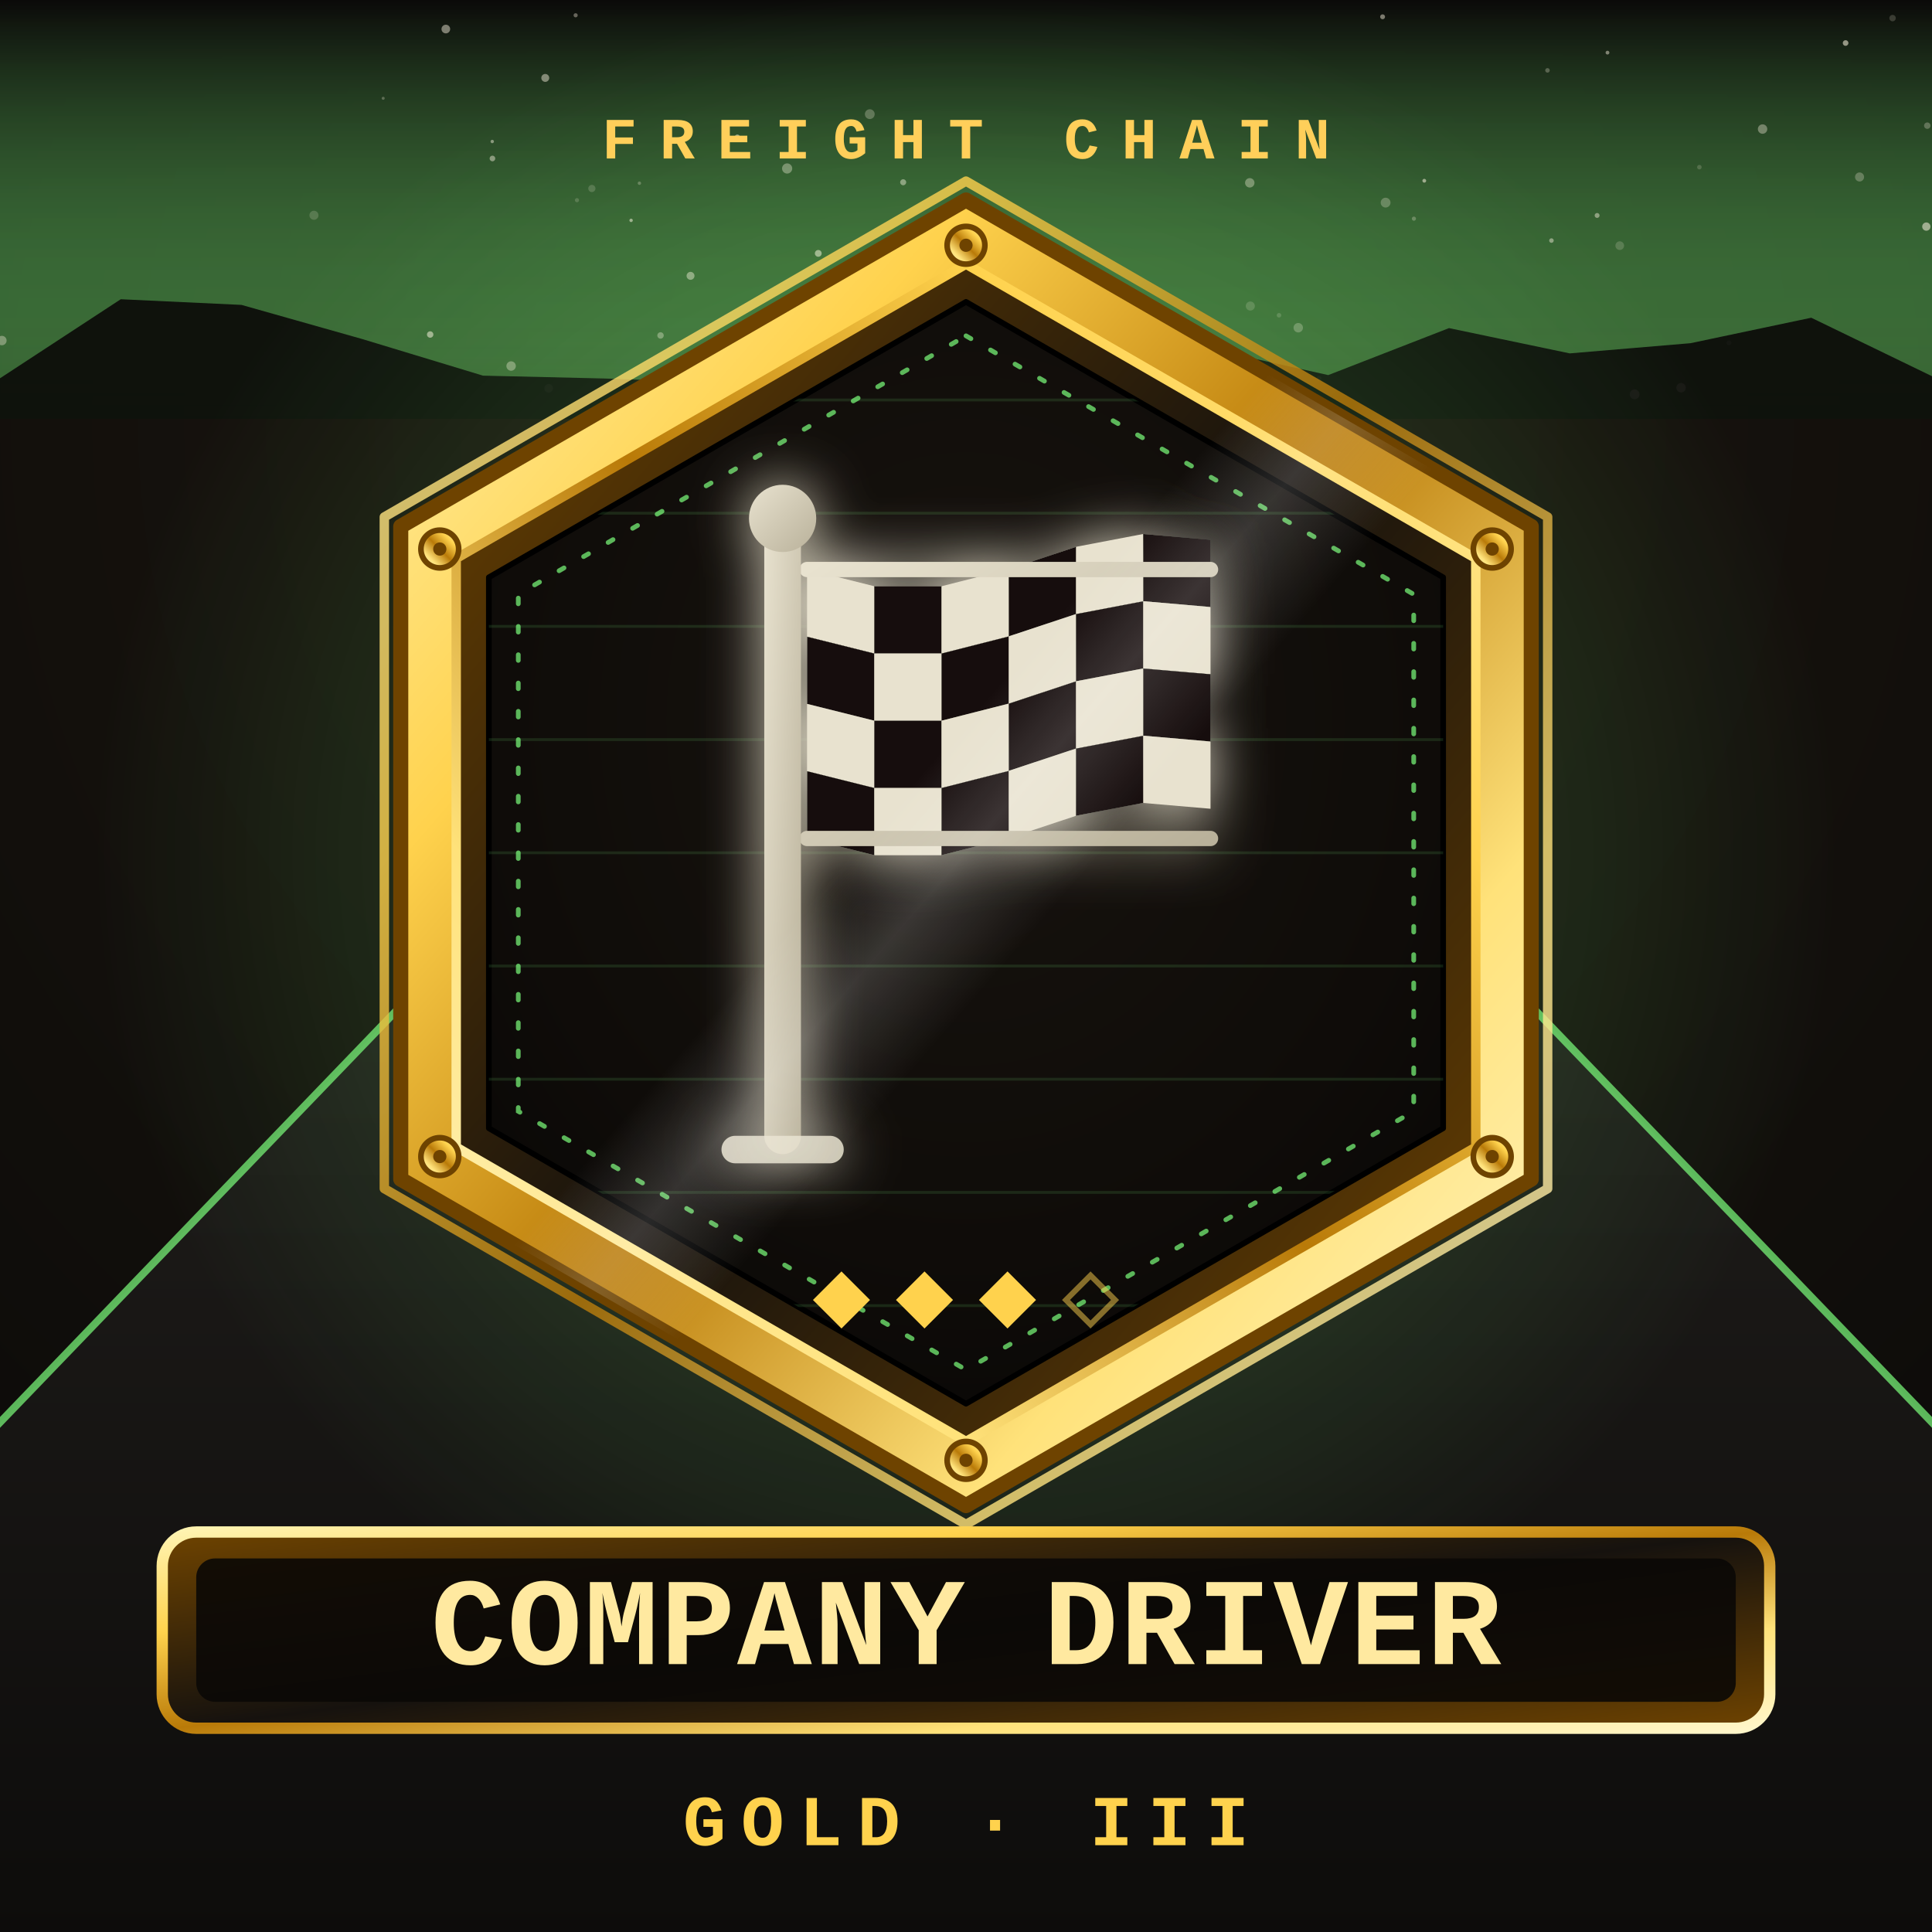
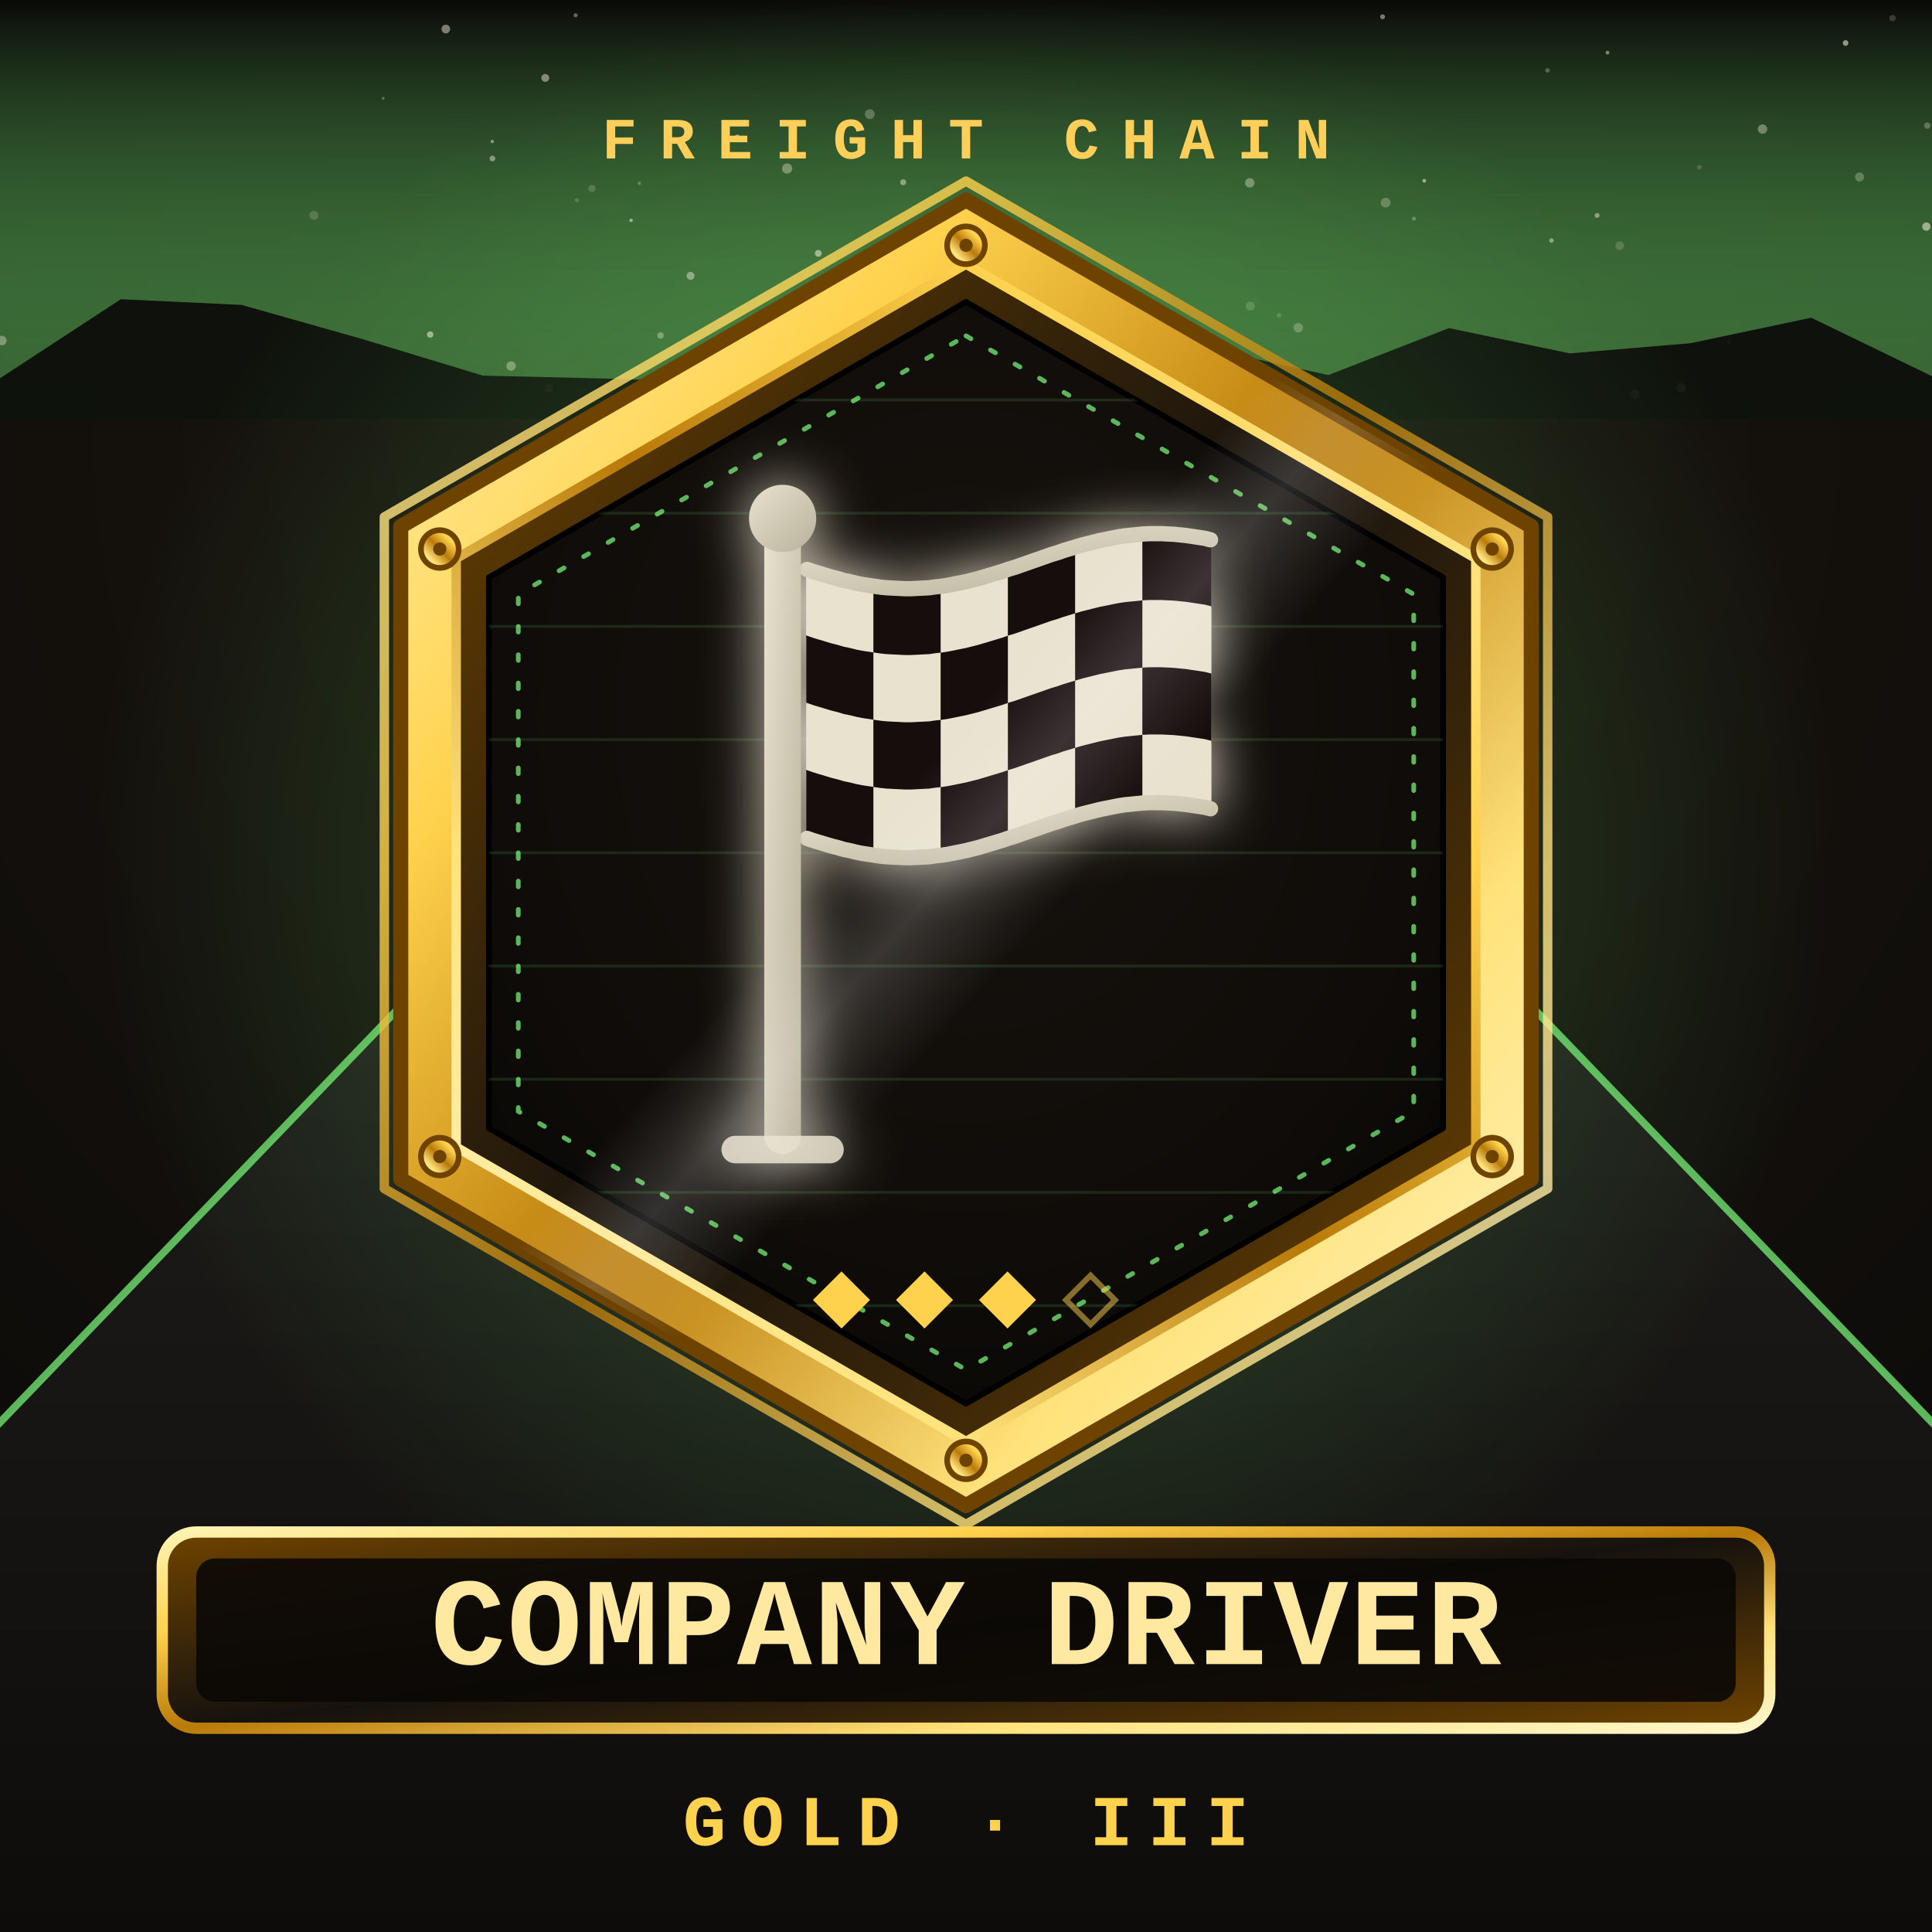
<svg xmlns="http://www.w3.org/2000/svg" width="1024" height="1024" viewBox="0 0 1024 1024" role="img" aria-label="Company Driver – Freight Chain achievement">
  <defs>
    <radialGradient id="bg" cx="50%" cy="22%" r="85%">
      <stop offset="0" stop-color="#1d1710" />
      <stop offset="1" stop-color="#0b0a09" />
    </radialGradient>
    <linearGradient id="sky" x1="0" y1="0" x2="0" y2="1">
      <stop offset="0" stop-color="#0b0a09" />
      <stop offset="1" stop-color="#7cff7c" stop-opacity="0.34" />
    </linearGradient>
    <linearGradient id="road" x1="0" y1="0" x2="0" y2="1">
      <stop offset="0" stop-color="#2a2724" />
      <stop offset="1" stop-color="#0d0c0b" />
    </linearGradient>
    <linearGradient id="rim" x1="0" y1="0" x2="1" y2="1">
      <stop offset="0%" stop-color="#fff3b0" />
      <stop offset="25%" stop-color="#ffd24d" />
      <stop offset="50%" stop-color="#b97a08" />
      <stop offset="75%" stop-color="#ffe27a" />
      <stop offset="100%" stop-color="#fff6c9" />
    </linearGradient>
    <linearGradient id="rimB" x1="1" y1="0" x2="0" y2="1">
      <stop offset="0%" stop-color="#fff3b0" />
      <stop offset="25%" stop-color="#ffd24d" />
      <stop offset="50%" stop-color="#b97a08" />
      <stop offset="75%" stop-color="#ffe27a" />
      <stop offset="100%" stop-color="#fff6c9" />
    </linearGradient>
    <linearGradient id="bevel" x1="0" y1="0" x2="1" y2="1">
      <stop offset="0" stop-color="#6e4300" />
      <stop offset=".5" stop-color="#16120e" />
      <stop offset="1" stop-color="#6e4300" />
    </linearGradient>
    <radialGradient id="plate" cx="50%" cy="38%" r="75%">
      <stop offset="0" stop-color="#17130f" />
      <stop offset=".65" stop-color="#0f0c09" />
      <stop offset="1" stop-color="#070605" />
    </radialGradient>
    <radialGradient id="halo" cx="50%" cy="50%" r="50%">
      <stop offset="0" stop-color="#7cff7c" stop-opacity="0.3" />
      <stop offset="1" stop-color="#7cff7c" stop-opacity="0" />
    </radialGradient>
    <linearGradient id="ga" x1="0" y1="0" x2="1" y2="1">
      <stop offset="0" stop-color="#e8e2cf" />
      <stop offset="1" stop-color="#b9b19a" />
    </linearGradient>
    <linearGradient id="sheen" x1="0" y1="0" x2="1" y2="1">
      <stop offset="0" stop-color="#fff" stop-opacity="0" />
      <stop offset=".45" stop-color="#fff" stop-opacity="0" />
      <stop offset=".5" stop-color="#fff" stop-opacity="0.16" />
      <stop offset=".56" stop-color="#fff" stop-opacity="0" />
      <stop offset="1" stop-color="#fff" stop-opacity="0" />
    </linearGradient>
    <filter id="glow" x="-30%" y="-30%" width="160%" height="160%">
      <feGaussianBlur stdDeviation="9" result="b" />
      <feMerge>
        <feMergeNode in="b" />
        <feMergeNode in="SourceGraphic" />
      </feMerge>
    </filter>
  </defs>
  <rect width="1024" height="1024" fill="url(#bg)" />
  <rect width="1024" height="222" fill="url(#sky)" />
  <circle cx="305.1" cy="8.1" r="1.1" fill="#e8e2cf" opacity="0.4" />
  <circle cx="366" cy="146.2" r="2.1" fill="#e8e2cf" opacity="0.5" />
  <circle cx="1" cy="180.5" r="2.5" fill="#e8e2cf" opacity="0.4" />
  <circle cx="350.1" cy="177.8" r="1.7" fill="#e8e2cf" opacity="0.4" />
  <circle cx="260.9" cy="75" r="0.9" fill="#e8e2cf" opacity="0.5" />
  <circle cx="390.8" cy="72.7" r="1.4" fill="#e8e2cf" opacity="0.6" />
  <circle cx="313.7" cy="99.9" r="1.9" fill="#e8e2cf" opacity="0.2" />
  <circle cx="338.9" cy="97.1" r="0.9" fill="#e8e2cf" opacity="0.3" />
  <circle cx="852" cy="27.9" r="1" fill="#e8e2cf" opacity="0.5" />
  <circle cx="916.4" cy="181.7" r="1.3" fill="#e8e2cf" opacity="0.3" />
  <circle cx="228" cy="177.3" r="1.7" fill="#e8e2cf" opacity="0.6" />
  <circle cx="662.4" cy="96.9" r="2.5" fill="#e8e2cf" opacity="0.4" />
  <circle cx="985.6" cy="93.8" r="2.4" fill="#e8e2cf" opacity="0.3" />
  <circle cx="891" cy="205.5" r="2.5" fill="#e8e2cf" opacity="0.6" />
  <circle cx="289" cy="41.3" r="2.1" fill="#e8e2cf" opacity="0.5" />
  <circle cx="417.2" cy="89.3" r="2.7" fill="#e8e2cf" opacity="0.4" />
  <circle cx="290.8" cy="205.8" r="2.3" fill="#e8e2cf" opacity="0.4" />
  <circle cx="699.1" cy="200.5" r="1.3" fill="#e8e2cf" opacity="0.4" />
  <circle cx="749.4" cy="115.9" r="1.1" fill="#e8e2cf" opacity="0.3" />
  <circle cx="662.7" cy="162.2" r="2.4" fill="#e8e2cf" opacity="0.2" />
  <circle cx="433.7" cy="134.3" r="1.8" fill="#e8e2cf" opacity="0.6" />
  <circle cx="261" cy="84" r="1.5" fill="#e8e2cf" opacity="0.5" />
  <circle cx="900.7" cy="88.6" r="1.2" fill="#e8e2cf" opacity="0.2" />
  <circle cx="858.5" cy="130.2" r="2.3" fill="#e8e2cf" opacity="0.2" />
  <circle cx="1021" cy="120.1" r="2.2" fill="#e8e2cf" opacity="0.6" />
  <circle cx="820.2" cy="37.3" r="1.2" fill="#e8e2cf" opacity="0.3" />
  <circle cx="461" cy="60.5" r="2.6" fill="#e8e2cf" opacity="0.3" />
  <circle cx="934.2" cy="68.4" r="2.5" fill="#e8e2cf" opacity="0.4" />
  <circle cx="334.5" cy="116.8" r="0.9" fill="#e8e2cf" opacity="0.6" />
  <circle cx="978.2" cy="22.8" r="1.5" fill="#e8e2cf" opacity="0.6" />
  <circle cx="677.9" cy="167.1" r="1.2" fill="#e8e2cf" opacity="0.2" />
  <circle cx="478.7" cy="96.6" r="1.6" fill="#e8e2cf" opacity="0.5" />
  <circle cx="866.4" cy="209" r="2.6" fill="#e8e2cf" opacity="0.6" />
  <circle cx="822.3" cy="127.5" r="1.2" fill="#e8e2cf" opacity="0.5" />
  <circle cx="754.9" cy="95.8" r="1" fill="#e8e2cf" opacity="0.6" />
  <circle cx="732.8" cy="8.9" r="1.3" fill="#e8e2cf" opacity="0.5" />
  <circle cx="270.9" cy="194" r="2.5" fill="#e8e2cf" opacity="0.4" />
  <circle cx="1021.5" cy="66.6" r="1.7" fill="#e8e2cf" opacity="0.3" />
  <circle cx="166.4" cy="114.1" r="2.4" fill="#e8e2cf" opacity="0.2" />
  <circle cx="846.5" cy="114.2" r="1.3" fill="#e8e2cf" opacity="0.5" />
  <circle cx="236.3" cy="15.4" r="2.3" fill="#e8e2cf" opacity="0.5" />
  <circle cx="688.1" cy="173.7" r="2.5" fill="#e8e2cf" opacity="0.3" />
  <circle cx="734.4" cy="107.4" r="2.6" fill="#e8e2cf" opacity="0.3" />
  <circle cx="305.8" cy="106.1" r="1.1" fill="#e8e2cf" opacity="0.2" />
  <circle cx="1003.1" cy="9.6" r="1.7" fill="#e8e2cf" opacity="0.2" />
  <circle cx="203.1" cy="52.1" r="0.8" fill="#e8e2cf" opacity="0.3" />
  <path d="M0 222L0 200.5L64 158.6L128 161.6L192 179.7L256 199.1L320 200.6L384 202.9L448 200.5L512 178.2L576 191.5L640 184.6L704 198.8L768 173.9L832 187.3L896 181.9L960 168.4L1024 199.4L1024 222Z" fill="#0a0908" opacity=".9" />
  <polygon points="512,222 -260,1024 1284,1024" fill="url(#road)" />
  <line x1="512" y1="222" x2="-260" y2="1024" stroke="#7cff7c" stroke-width="4" opacity=".7" />
  <line x1="512" y1="222" x2="1284" y2="1024" stroke="#7cff7c" stroke-width="4" opacity=".7" />
  <polygon points="510.4,222.9 513.6,222.9 514.1,247 509.9,247" fill="#ffcf5a" opacity="0.8" />
  <polygon points="508.8,296.6 515.2,296.6 516.4,349.9 507.6,349.9" fill="#ffcf5a" opacity="0.8" />
  <polygon points="505.8,428.4 518.2,428.4 519.8,502.4 504.2,502.4" fill="#ffcf5a" opacity="0.8" />
  <polygon points="501.9,603.9 522.1,603.9 524.1,695.3 499.9,695.3" fill="#ffcf5a" opacity="0.8" />
  <circle cx="512" cy="452" r="470" fill="url(#halo)" />
  <text x="512" y="84" text-anchor="middle" font-family="ui-monospace,'SF Mono',Menlo,Consolas,'Liberation Mono','DejaVu Sans Mono',monospace" font-size="31" font-weight="700" fill="#ffcf5a" letter-spacing="12">FREIGHT CHAIN</text>
  <polygon points="512,96 820.3,274 820.3,630 512,808 203.7,630 203.7,274" fill="none" stroke="url(#rim)" stroke-width="5" stroke-linejoin="round" opacity=".8" />
  <polygon points="512,106 811.6,279 811.6,625 512,798 212.4,625 212.4,279" fill="url(#rim)" stroke="#6e4300" stroke-width="8" stroke-linejoin="round" />
  <polygon points="512,140 782.2,296 782.2,608 512,764 241.8,608 241.8,296" fill="url(#bevel)" stroke="url(#rimB)" stroke-width="5" stroke-linejoin="round" />
  <polygon points="512,160 764.9,306 764.9,598 512,744 259.1,598 259.1,306" fill="url(#plate)" stroke="#000" stroke-width="3" stroke-linejoin="round" />
  <g stroke="#7cff7c" stroke-width="1.5" opacity="0.12" clip-path="url(#cl)">
    <line x1="212" y1="212" x2="812" y2="212" />
    <line x1="212" y1="272" x2="812" y2="272" />
    <line x1="212" y1="332" x2="812" y2="332" />
    <line x1="212" y1="392" x2="812" y2="392" />
    <line x1="212" y1="452" x2="812" y2="452" />
    <line x1="212" y1="512" x2="812" y2="512" />
    <line x1="212" y1="572" x2="812" y2="572" />
    <line x1="212" y1="632" x2="812" y2="632" />
    <line x1="212" y1="692" x2="812" y2="692" />
  </g>
  <clipPath id="cl">
    <polygon points="512,160 764.9,306 764.9,598 512,744 259.1,598 259.1,306" />
  </clipPath>
  <polygon points="512,178 749.3,315 749.3,589 512,726 274.7,589 274.7,315" fill="none" stroke="#7cff7c" stroke-width="2.5" stroke-dasharray="3 12" stroke-linecap="round" opacity="0.7" />
  <circle cx="512" cy="130" r="10" fill="url(#rimB)" stroke="#6e4300" stroke-width="3" />
  <circle cx="512" cy="130" r="3.5" fill="#6e4300" />
  <circle cx="790.9" cy="291" r="10" fill="url(#rimB)" stroke="#6e4300" stroke-width="3" />
  <circle cx="790.9" cy="291" r="3.5" fill="#6e4300" />
  <circle cx="790.9" cy="613" r="10" fill="url(#rimB)" stroke="#6e4300" stroke-width="3" />
  <circle cx="790.9" cy="613" r="3.5" fill="#6e4300" />
  <circle cx="512" cy="774" r="10" fill="url(#rimB)" stroke="#6e4300" stroke-width="3" />
  <circle cx="512" cy="774" r="3.5" fill="#6e4300" />
  <circle cx="233.1" cy="613" r="10" fill="url(#rimB)" stroke="#6e4300" stroke-width="3" />
  <circle cx="233.1" cy="613" r="3.5" fill="#6e4300" />
  <circle cx="233.1" cy="291" r="10" fill="url(#rimB)" stroke="#6e4300" stroke-width="3" />
  <circle cx="233.1" cy="291" r="3.5" fill="#6e4300" />
  <g transform="translate(512 440) scale(1.62)" filter="url(#glow)">
    <g>
-       <path d="M-54,-87.274Q14,-106 82,-97.042" fill="none" stroke="url(#ga)" stroke-width="3" opacity="0" />
-       <polygon points="-52,-85.3 -30,-79.8 -30,-57.8 -52,-63.3" fill="#e8e2cf" />
-       <polygon points="-52,-63.3 -30,-57.8 -30,-35.8 -52,-41.3" fill="#120d08" />
-       <polygon points="-52,-41.3 -30,-35.8 -30,-13.8 -52,-19.3" fill="#e8e2cf" />
-       <polygon points="-52,-19.3 -30,-13.8 -30,8.2 -52,2.7" fill="#120d08" />
-       <polygon points="-30,-79.8 -8,-79.8 -8,-57.8 -30,-57.8" fill="#120d08" />
-       <polygon points="-30,-57.8 -8,-57.8 -8,-35.8 -30,-35.8" fill="#e8e2cf" />
-       <polygon points="-30,-35.8 -8,-35.8 -8,-13.8 -30,-13.8" fill="#120d08" />
-       <polygon points="-30,-13.8 -8,-13.8 -8,8.2 -30,8.2" fill="#e8e2cf" />
-       <polygon points="-8,-79.8 14,-85.4 14,-63.4 -8,-57.8" fill="#e8e2cf" />
-       <polygon points="-8,-57.8 14,-63.4 14,-41.4 -8,-35.8" fill="#120d08" />
-       <polygon points="-8,-35.8 14,-41.4 14,-19.4 -8,-13.8" fill="#e8e2cf" />
-       <polygon points="-8,-13.8 14,-19.4 14,2.6 -8,8.2" fill="#120d08" />
-       <polygon points="14,-85.4 36,-92.7 36,-70.7 14,-63.4" fill="#120d08" />
-       <polygon points="14,-63.4 36,-70.7 36,-48.7 14,-41.4" fill="#e8e2cf" />
-       <polygon points="14,-41.4 36,-48.7 36,-26.7 14,-19.4" fill="#120d08" />
-       <polygon points="14,-19.4 36,-26.7 36,-4.7 14,2.6" fill="#e8e2cf" />
-       <polygon points="36,-92.7 58,-96.9 58,-74.9 36,-70.7" fill="#e8e2cf" />
-       <polygon points="36,-70.7 58,-74.9 58,-52.9 36,-48.7" fill="#120d08" />
-       <polygon points="36,-48.7 58,-52.9 58,-30.9 36,-26.7" fill="#e8e2cf" />
-       <polygon points="36,-26.7 58,-30.9 58,-8.9 36,-4.7" fill="#120d08" />
-       <polygon points="58,-96.9 80,-95 80,-73 58,-74.9" fill="#120d08" />
-       <polygon points="58,-74.9 80,-73 80,-51 58,-52.9" fill="#e8e2cf" />
-       <polygon points="58,-52.9 80,-51 80,-29 58,-30.9" fill="#120d08" />
-       <polygon points="58,-30.9 80,-29 80,-7 58,-8.9" fill="#e8e2cf" />
-       <path d="M-52,-85.274H80M-52,2.726H80" stroke="url(#ga)" stroke-width="5" stroke-linecap="round" />
+       <polygon points="-52,-85.3 -50,-84.6 -48,-84 -46,-83.4 -44,-82.8 -42,-82.3 -40,-81.7 -38,-81.3 -36,-80.8 -34,-80.4 -32,-80.1 -30,-79.8 -30,-57.8 -32,-58.1 -34,-58.4 -36,-58.8 -38,-59.3 -40,-59.7 -42,-60.3 -44,-60.8 -46,-61.4 -48,-62 -50,-62.6 -52,-63.3" fill="#e8e2cf" stroke="#e8e2cf" stroke-width=".6" />
+       <polygon points="-52,-63.3 -50,-62.6 -48,-62 -46,-61.4 -44,-60.8 -42,-60.3 -40,-59.7 -38,-59.3 -36,-58.8 -34,-58.4 -32,-58.1 -30,-57.8 -30,-35.8 -32,-36.1 -34,-36.4 -36,-36.8 -38,-37.3 -40,-37.7 -42,-38.3 -44,-38.8 -46,-39.4 -48,-40 -50,-40.6 -52,-41.3" fill="#120d08" stroke="#120d08" stroke-width=".6" />
+       <polygon points="-52,-41.3 -50,-40.6 -48,-40 -46,-39.4 -44,-38.8 -42,-38.3 -40,-37.7 -38,-37.3 -36,-36.8 -34,-36.4 -32,-36.1 -30,-35.8 -30,-13.8 -32,-14.1 -34,-14.4 -36,-14.8 -38,-15.3 -40,-15.7 -42,-16.3 -44,-16.8 -46,-17.4 -48,-18 -50,-18.6 -52,-19.3" fill="#e8e2cf" stroke="#e8e2cf" stroke-width=".6" />
+       <polygon points="-52,-19.3 -50,-18.6 -48,-18 -46,-17.4 -44,-16.8 -42,-16.3 -40,-15.7 -38,-15.3 -36,-14.8 -34,-14.4 -32,-14.1 -30,-13.8 -30,8.2 -32,7.9 -34,7.6 -36,7.2 -38,6.7 -40,6.3 -42,5.7 -44,5.2 -46,4.6 -48,4 -50,3.4 -52,2.7" fill="#120d08" stroke="#120d08" stroke-width=".6" />
+       <polygon points="-30,-79.8 -28,-79.5 -26,-79.3 -24,-79.2 -22,-79.1 -20,-79 -18,-79 -16,-79.1 -14,-79.2 -12,-79.3 -10,-79.6 -8,-79.8 -8,-57.8 -10,-57.6 -12,-57.3 -14,-57.2 -16,-57.1 -18,-57 -20,-57 -22,-57.1 -24,-57.2 -26,-57.3 -28,-57.5 -30,-57.8" fill="#120d08" stroke="#120d08" stroke-width=".6" />
+       <polygon points="-30,-57.8 -28,-57.5 -26,-57.3 -24,-57.2 -22,-57.1 -20,-57 -18,-57 -16,-57.1 -14,-57.2 -12,-57.3 -10,-57.6 -8,-57.8 -8,-35.8 -10,-35.6 -12,-35.3 -14,-35.2 -16,-35.1 -18,-35 -20,-35 -22,-35.1 -24,-35.2 -26,-35.3 -28,-35.5 -30,-35.8" fill="#e8e2cf" stroke="#e8e2cf" stroke-width=".6" />
+       <polygon points="-30,-35.8 -28,-35.5 -26,-35.3 -24,-35.2 -22,-35.1 -20,-35 -18,-35 -16,-35.1 -14,-35.2 -12,-35.3 -10,-35.6 -8,-35.8 -8,-13.8 -10,-13.6 -12,-13.3 -14,-13.2 -16,-13.1 -18,-13 -20,-13 -22,-13.1 -24,-13.2 -26,-13.3 -28,-13.5 -30,-13.8" fill="#120d08" stroke="#120d08" stroke-width=".6" />
+       <polygon points="-30,-13.8 -28,-13.5 -26,-13.3 -24,-13.2 -22,-13.1 -20,-13 -18,-13 -16,-13.1 -14,-13.2 -12,-13.3 -10,-13.6 -8,-13.8 -8,8.2 -10,8.4 -12,8.7 -14,8.8 -16,8.9 -18,9 -20,9 -22,8.9 -24,8.8 -26,8.7 -28,8.5 -30,8.2" fill="#e8e2cf" stroke="#e8e2cf" stroke-width=".6" />
+       <polygon points="-8,-79.8 -6,-80.1 -4,-80.5 -2,-80.9 0,-81.3 2,-81.8 4,-82.3 6,-82.9 8,-83.5 10,-84.1 12,-84.7 14,-85.4 14,-63.4 12,-62.7 10,-62.1 8,-61.5 6,-60.9 4,-60.3 2,-59.8 0,-59.3 -2,-58.9 -4,-58.5 -6,-58.1 -8,-57.8" fill="#e8e2cf" stroke="#e8e2cf" stroke-width=".6" />
+       <polygon points="-8,-57.8 -6,-58.1 -4,-58.5 -2,-58.9 0,-59.3 2,-59.8 4,-60.3 6,-60.9 8,-61.5 10,-62.1 12,-62.7 14,-63.4 14,-41.4 12,-40.7 10,-40.1 8,-39.5 6,-38.9 4,-38.3 2,-37.8 0,-37.3 -2,-36.9 -4,-36.5 -6,-36.1 -8,-35.8" fill="#120d08" stroke="#120d08" stroke-width=".6" />
+       <polygon points="-8,-35.8 -6,-36.1 -4,-36.5 -2,-36.9 0,-37.3 2,-37.8 4,-38.3 6,-38.9 8,-39.5 10,-40.1 12,-40.7 14,-41.4 14,-19.4 12,-18.7 10,-18.1 8,-17.5 6,-16.9 4,-16.3 2,-15.8 0,-15.3 -2,-14.9 -4,-14.5 -6,-14.1 -8,-13.8" fill="#e8e2cf" stroke="#e8e2cf" stroke-width=".6" />
+       <polygon points="-8,-13.8 -6,-14.1 -4,-14.5 -2,-14.9 0,-15.3 2,-15.8 4,-16.3 6,-16.9 8,-17.5 10,-18.1 12,-18.7 14,-19.4 14,2.6 12,3.3 10,3.9 8,4.5 6,5.1 4,5.7 2,6.2 0,6.7 -2,7.1 -4,7.5 -6,7.9 -8,8.2" fill="#120d08" stroke="#120d08" stroke-width=".6" />
+       <polygon points="14,-85.4 16,-86 18,-86.7 20,-87.4 22,-88.1 24,-88.8 26,-89.5 28,-90.2 30,-90.8 32,-91.5 34,-92.1 36,-92.7 36,-70.7 34,-70.1 32,-69.5 30,-68.8 28,-68.2 26,-67.5 24,-66.8 22,-66.1 20,-65.4 18,-64.7 16,-64 14,-63.4" fill="#120d08" stroke="#120d08" stroke-width=".6" />
+       <polygon points="14,-63.4 16,-64 18,-64.7 20,-65.4 22,-66.1 24,-66.8 26,-67.5 28,-68.2 30,-68.8 32,-69.5 34,-70.1 36,-70.7 36,-48.7 34,-48.1 32,-47.5 30,-46.8 28,-46.2 26,-45.5 24,-44.8 22,-44.1 20,-43.4 18,-42.7 16,-42 14,-41.4" fill="#e8e2cf" stroke="#e8e2cf" stroke-width=".6" />
+       <polygon points="14,-41.4 16,-42 18,-42.7 20,-43.4 22,-44.1 24,-44.8 26,-45.5 28,-46.2 30,-46.8 32,-47.5 34,-48.1 36,-48.7 36,-26.7 34,-26.1 32,-25.5 30,-24.8 28,-24.2 26,-23.5 24,-22.8 22,-22.1 20,-21.4 18,-20.7 16,-20 14,-19.4" fill="#120d08" stroke="#120d08" stroke-width=".6" />
+       <polygon points="14,-19.4 16,-20 18,-20.7 20,-21.4 22,-22.1 24,-22.8 26,-23.5 28,-24.2 30,-24.8 32,-25.5 34,-26.1 36,-26.7 36,-4.7 34,-4.1 32,-3.5 30,-2.8 28,-2.2 26,-1.5 24,-0.8 22,-0.1 20,0.6 18,1.3 16,2 14,2.6" fill="#e8e2cf" stroke="#e8e2cf" stroke-width=".6" />
+       <polygon points="36,-92.7 38,-93.3 40,-93.8 42,-94.3 44,-94.8 46,-95.2 48,-95.6 50,-96 52,-96.3 54,-96.5 56,-96.7 58,-96.9 58,-74.9 56,-74.7 54,-74.5 52,-74.3 50,-74 48,-73.6 46,-73.2 44,-72.8 42,-72.3 40,-71.8 38,-71.3 36,-70.7" fill="#e8e2cf" stroke="#e8e2cf" stroke-width=".6" />
+       <polygon points="36,-70.7 38,-71.3 40,-71.8 42,-72.3 44,-72.8 46,-73.2 48,-73.6 50,-74 52,-74.3 54,-74.5 56,-74.7 58,-74.9 58,-52.9 56,-52.7 54,-52.5 52,-52.3 50,-52 48,-51.6 46,-51.2 44,-50.8 42,-50.3 40,-49.8 38,-49.3 36,-48.7" fill="#120d08" stroke="#120d08" stroke-width=".6" />
+       <polygon points="36,-48.7 38,-49.3 40,-49.8 42,-50.3 44,-50.8 46,-51.2 48,-51.6 50,-52 52,-52.3 54,-52.5 56,-52.7 58,-52.9 58,-30.9 56,-30.7 54,-30.5 52,-30.3 50,-30 48,-29.6 46,-29.2 44,-28.8 42,-28.3 40,-27.8 38,-27.3 36,-26.7" fill="#e8e2cf" stroke="#e8e2cf" stroke-width=".6" />
+       <polygon points="36,-26.7 38,-27.3 40,-27.8 42,-28.3 44,-28.8 46,-29.2 48,-29.6 50,-30 52,-30.3 54,-30.5 56,-30.7 58,-30.9 58,-8.9 56,-8.7 54,-8.5 52,-8.3 50,-8 48,-7.6 46,-7.2 44,-6.8 42,-6.3 40,-5.8 38,-5.3 36,-4.7" fill="#120d08" stroke="#120d08" stroke-width=".6" />
+       <polygon points="58,-96.9 60,-97 62,-97 64,-97 66,-96.9 68,-96.8 70,-96.6 72,-96.4 74,-96.1 76,-95.8 78,-95.5 80,-95 80,-73 78,-73.5 76,-73.8 74,-74.1 72,-74.4 70,-74.6 68,-74.8 66,-74.9 64,-75 62,-75 60,-75 58,-74.9" fill="#120d08" stroke="#120d08" stroke-width=".6" />
+       <polygon points="58,-74.9 60,-75 62,-75 64,-75 66,-74.9 68,-74.8 70,-74.6 72,-74.4 74,-74.1 76,-73.8 78,-73.5 80,-73 80,-51 78,-51.5 76,-51.8 74,-52.1 72,-52.4 70,-52.6 68,-52.8 66,-52.9 64,-53 62,-53 60,-53 58,-52.9" fill="#e8e2cf" stroke="#e8e2cf" stroke-width=".6" />
+       <polygon points="58,-52.9 60,-53 62,-53 64,-53 66,-52.9 68,-52.8 70,-52.6 72,-52.4 74,-52.1 76,-51.8 78,-51.5 80,-51 80,-29 78,-29.5 76,-29.8 74,-30.1 72,-30.4 70,-30.6 68,-30.8 66,-30.9 64,-31 62,-31 60,-31 58,-30.9" fill="#120d08" stroke="#120d08" stroke-width=".6" />
+       <polygon points="58,-30.9 60,-31 62,-31 64,-31 66,-30.9 68,-30.8 70,-30.6 72,-30.4 74,-30.1 76,-29.8 78,-29.5 80,-29 80,-7 78,-7.5 76,-7.8 74,-8.1 72,-8.4 70,-8.6 68,-8.8 66,-8.9 64,-9 62,-9 60,-9 58,-8.9" fill="#e8e2cf" stroke="#e8e2cf" stroke-width=".6" />
+       <polyline points="-52,-85.3 -50,-84.6 -48,-84 -46,-83.4 -44,-82.8 -42,-82.3 -40,-81.7 -38,-81.3 -36,-80.8 -34,-80.4 -32,-80.1 -30,-79.8 -28,-79.5 -26,-79.3 -24,-79.2 -22,-79.1 -20,-79 -18,-79 -16,-79.1 -14,-79.2 -12,-79.3 -10,-79.6 -8,-79.8 -6,-80.1 -4,-80.5 -2,-80.9 0,-81.3 2,-81.8 4,-82.3 6,-82.9 8,-83.5 10,-84.1 12,-84.7 14,-85.4 16,-86 18,-86.7 20,-87.4 22,-88.1 24,-88.8 26,-89.5 28,-90.2 30,-90.8 32,-91.5 34,-92.1 36,-92.7 38,-93.3 40,-93.8 42,-94.3 44,-94.8 46,-95.2 48,-95.6 50,-96 52,-96.3 54,-96.5 56,-96.7 58,-96.9 60,-97 62,-97 64,-97 66,-96.9 68,-96.8 70,-96.6 72,-96.4 74,-96.1 76,-95.8 78,-95.5 80,-95" fill="none" stroke="url(#ga)" stroke-width="5" stroke-linecap="round" stroke-linejoin="round" />
+       <polyline points="-52,2.7 -50,3.4 -48,4 -46,4.6 -44,5.2 -42,5.7 -40,6.3 -38,6.7 -36,7.2 -34,7.6 -32,7.9 -30,8.2 -28,8.5 -26,8.7 -24,8.8 -22,8.9 -20,9 -18,9 -16,8.9 -14,8.8 -12,8.7 -10,8.4 -8,8.2 -6,7.9 -4,7.5 -2,7.1 0,6.7 2,6.2 4,5.7 6,5.1 8,4.5 10,3.9 12,3.3 14,2.6 16,2 18,1.3 20,0.6 22,-0.1 24,-0.8 26,-1.5 28,-2.2 30,-2.8 32,-3.5 34,-4.1 36,-4.7 38,-5.3 40,-5.8 42,-6.3 44,-6.8 46,-7.2 48,-7.6 50,-8 52,-8.3 54,-8.5 56,-8.7 58,-8.9 60,-9 62,-9 64,-9 66,-8.9 68,-8.8 70,-8.6 72,-8.4 74,-8.1 76,-7.8 78,-7.5 80,-7" fill="none" stroke="url(#ga)" stroke-width="5" stroke-linecap="round" stroke-linejoin="round" />
      <rect x="-66" y="-100" width="12" height="206" rx="6" fill="url(#ga)" />
      <circle cx="-60" cy="-102" r="11" fill="url(#ga)" />
      <rect x="-80" y="100" width="40" height="9" rx="4.5" fill="#e8e2cf" opacity=".85" />
    </g>
  </g>
  <polygon points="446,676 459,689 446,702 433,689" fill="#ffd24d" stroke="#ffd24d" stroke-width="3" opacity="1" />
  <polygon points="490,676 503,689 490,702 477,689" fill="#ffd24d" stroke="#ffd24d" stroke-width="3" opacity="1" />
  <polygon points="534,676 547,689 534,702 521,689" fill="#ffd24d" stroke="#ffd24d" stroke-width="3" opacity="1" />
  <polygon points="578,676 591,689 578,702 565,689" fill="none" stroke="#ffd24d" stroke-width="3" opacity="0.5" />
  <polygon points="512,106 811.6,279 811.6,625 512,798 212.4,625 212.4,279" fill="url(#sheen)" stroke="none" />
  <rect x="86" y="812" width="852" height="104" rx="18" fill="url(#bevel)" stroke="url(#rim)" stroke-width="6" />
  <rect x="104" y="826" width="816" height="76" rx="10" fill="#0a0806" opacity=".9" />
  <text x="512" y="882" text-anchor="middle" font-family="ui-monospace,'SF Mono',Menlo,Consolas,'Liberation Mono','DejaVu Sans Mono',monospace" font-size="66" font-weight="800" fill="#ffe9a0" letter-spacing="1">COMPANY DRIVER</text>
  <text x="512" y="978" text-anchor="middle" font-family="ui-monospace,'SF Mono',Menlo,Consolas,'Liberation Mono','DejaVu Sans Mono',monospace" font-size="38" font-weight="700" fill="#ffd24d" letter-spacing="8">GOLD · III</text>
</svg>
